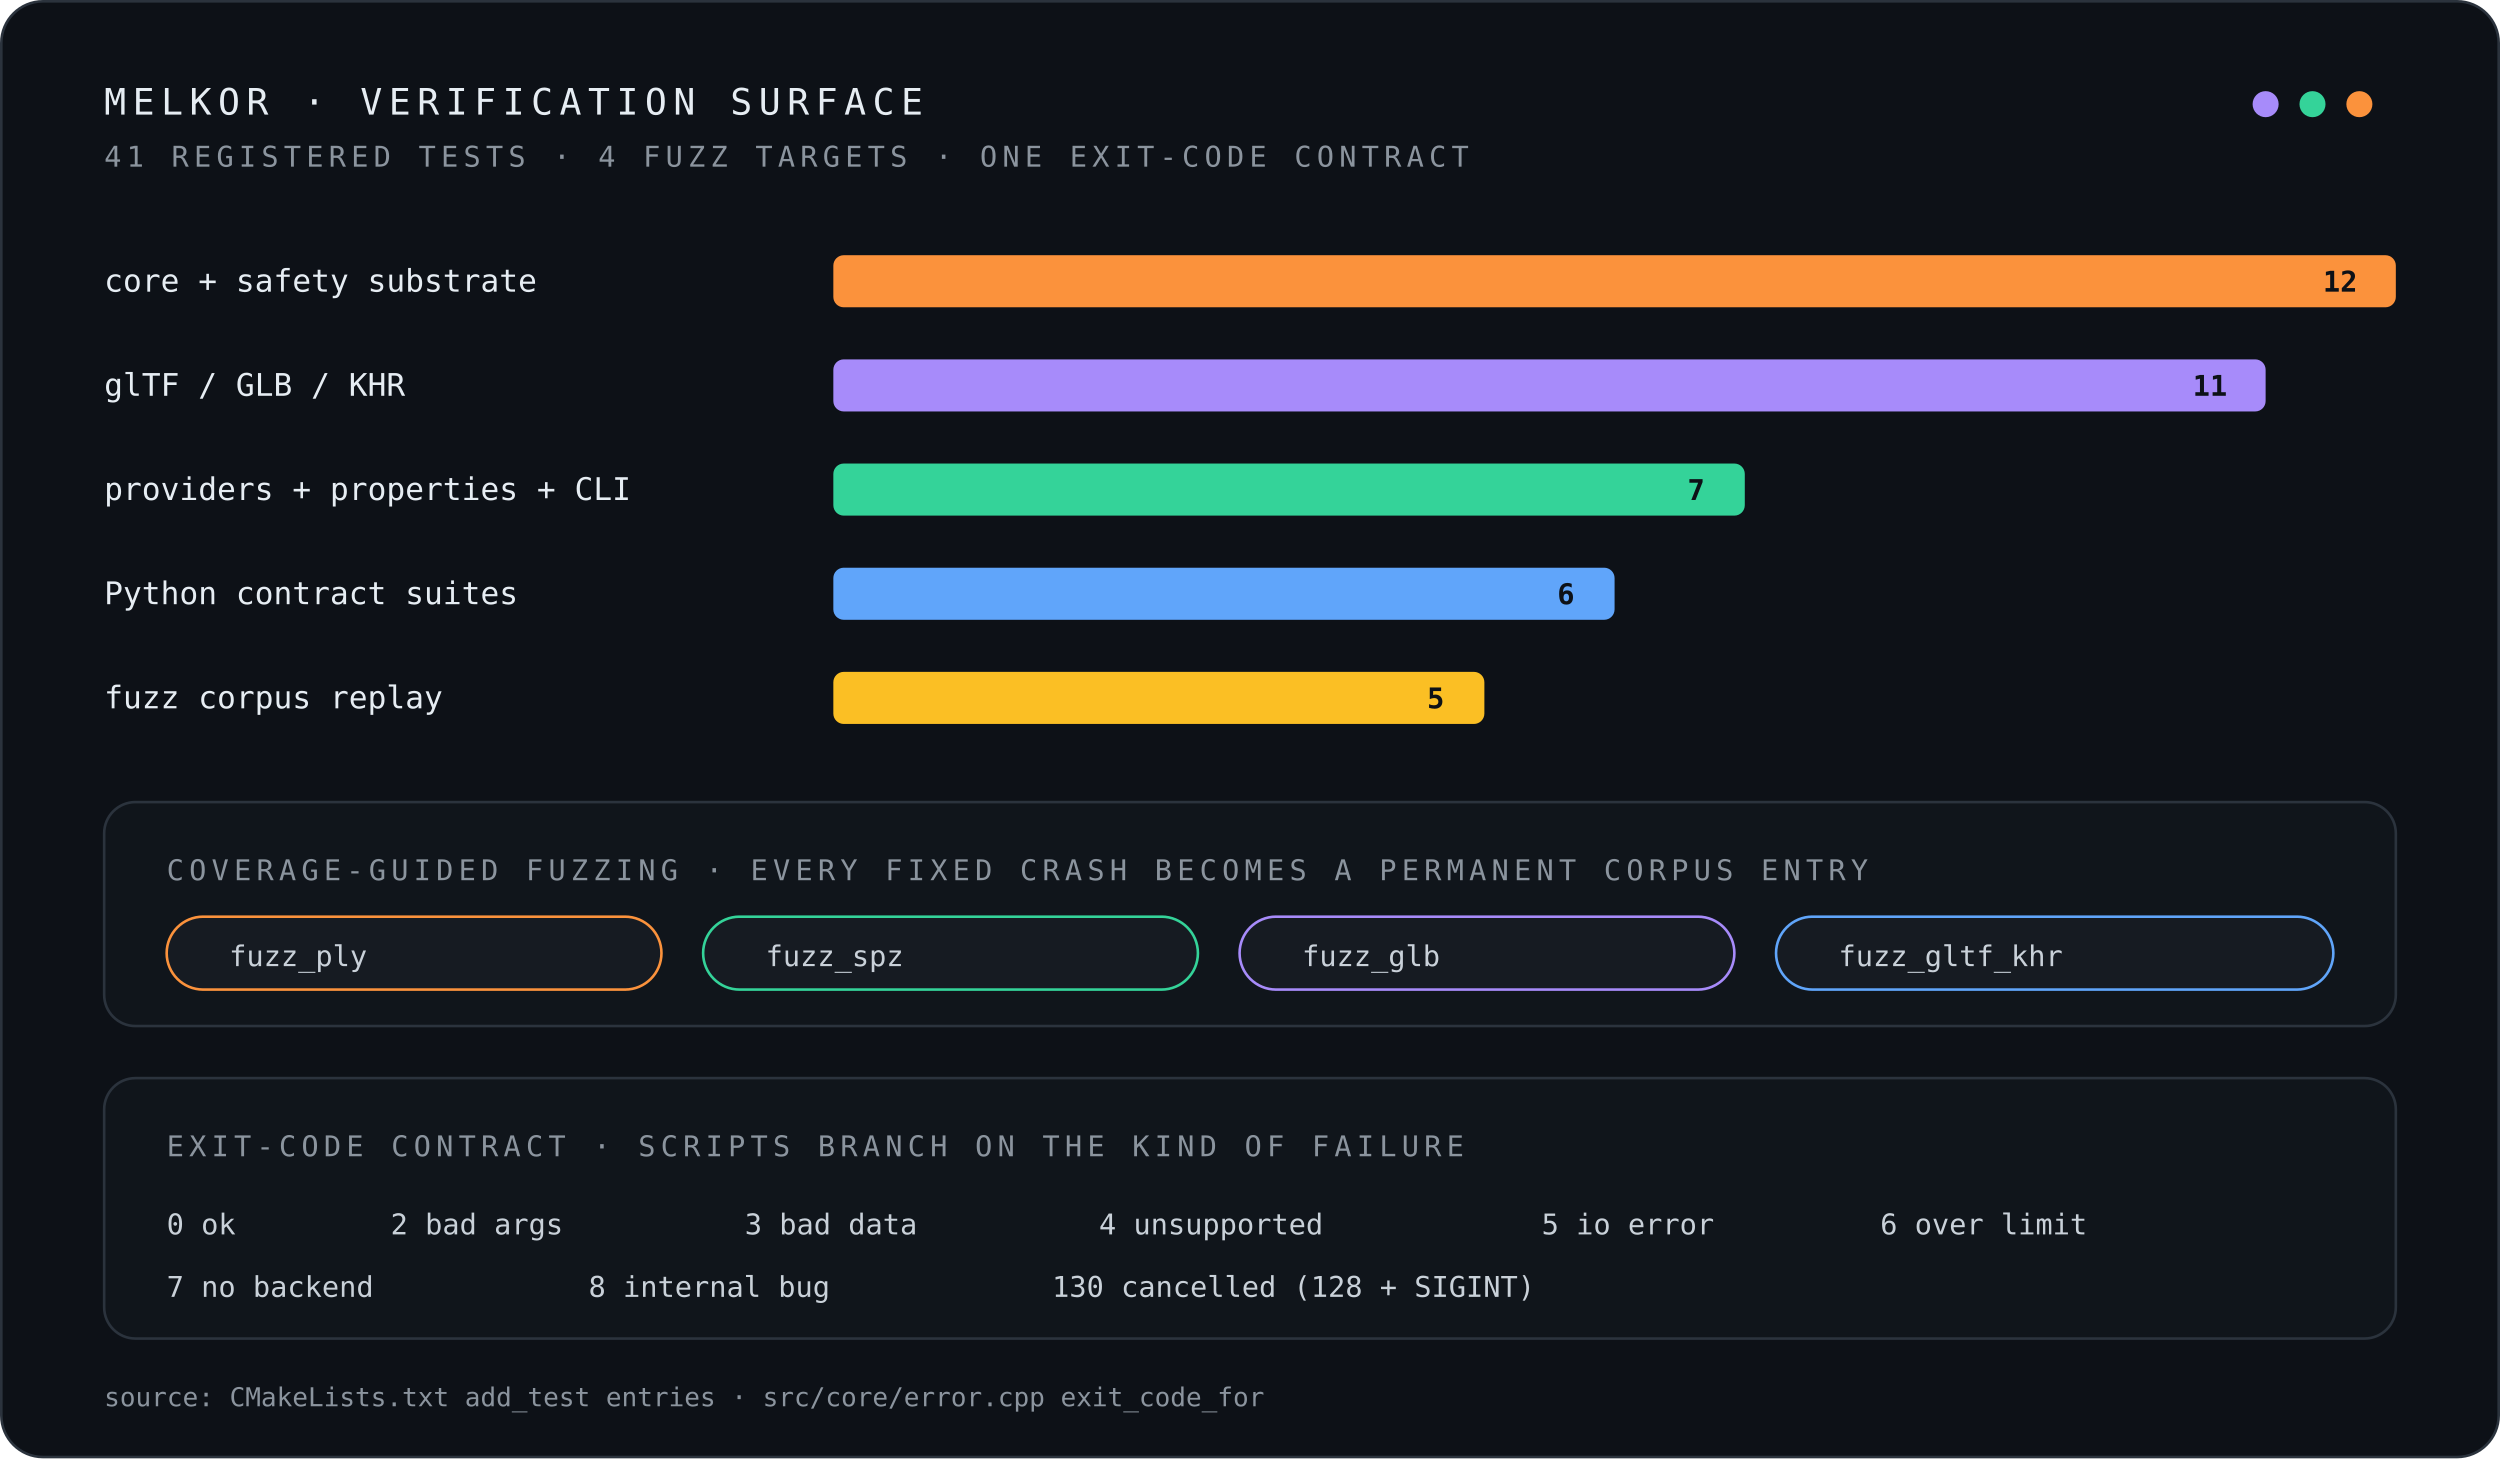
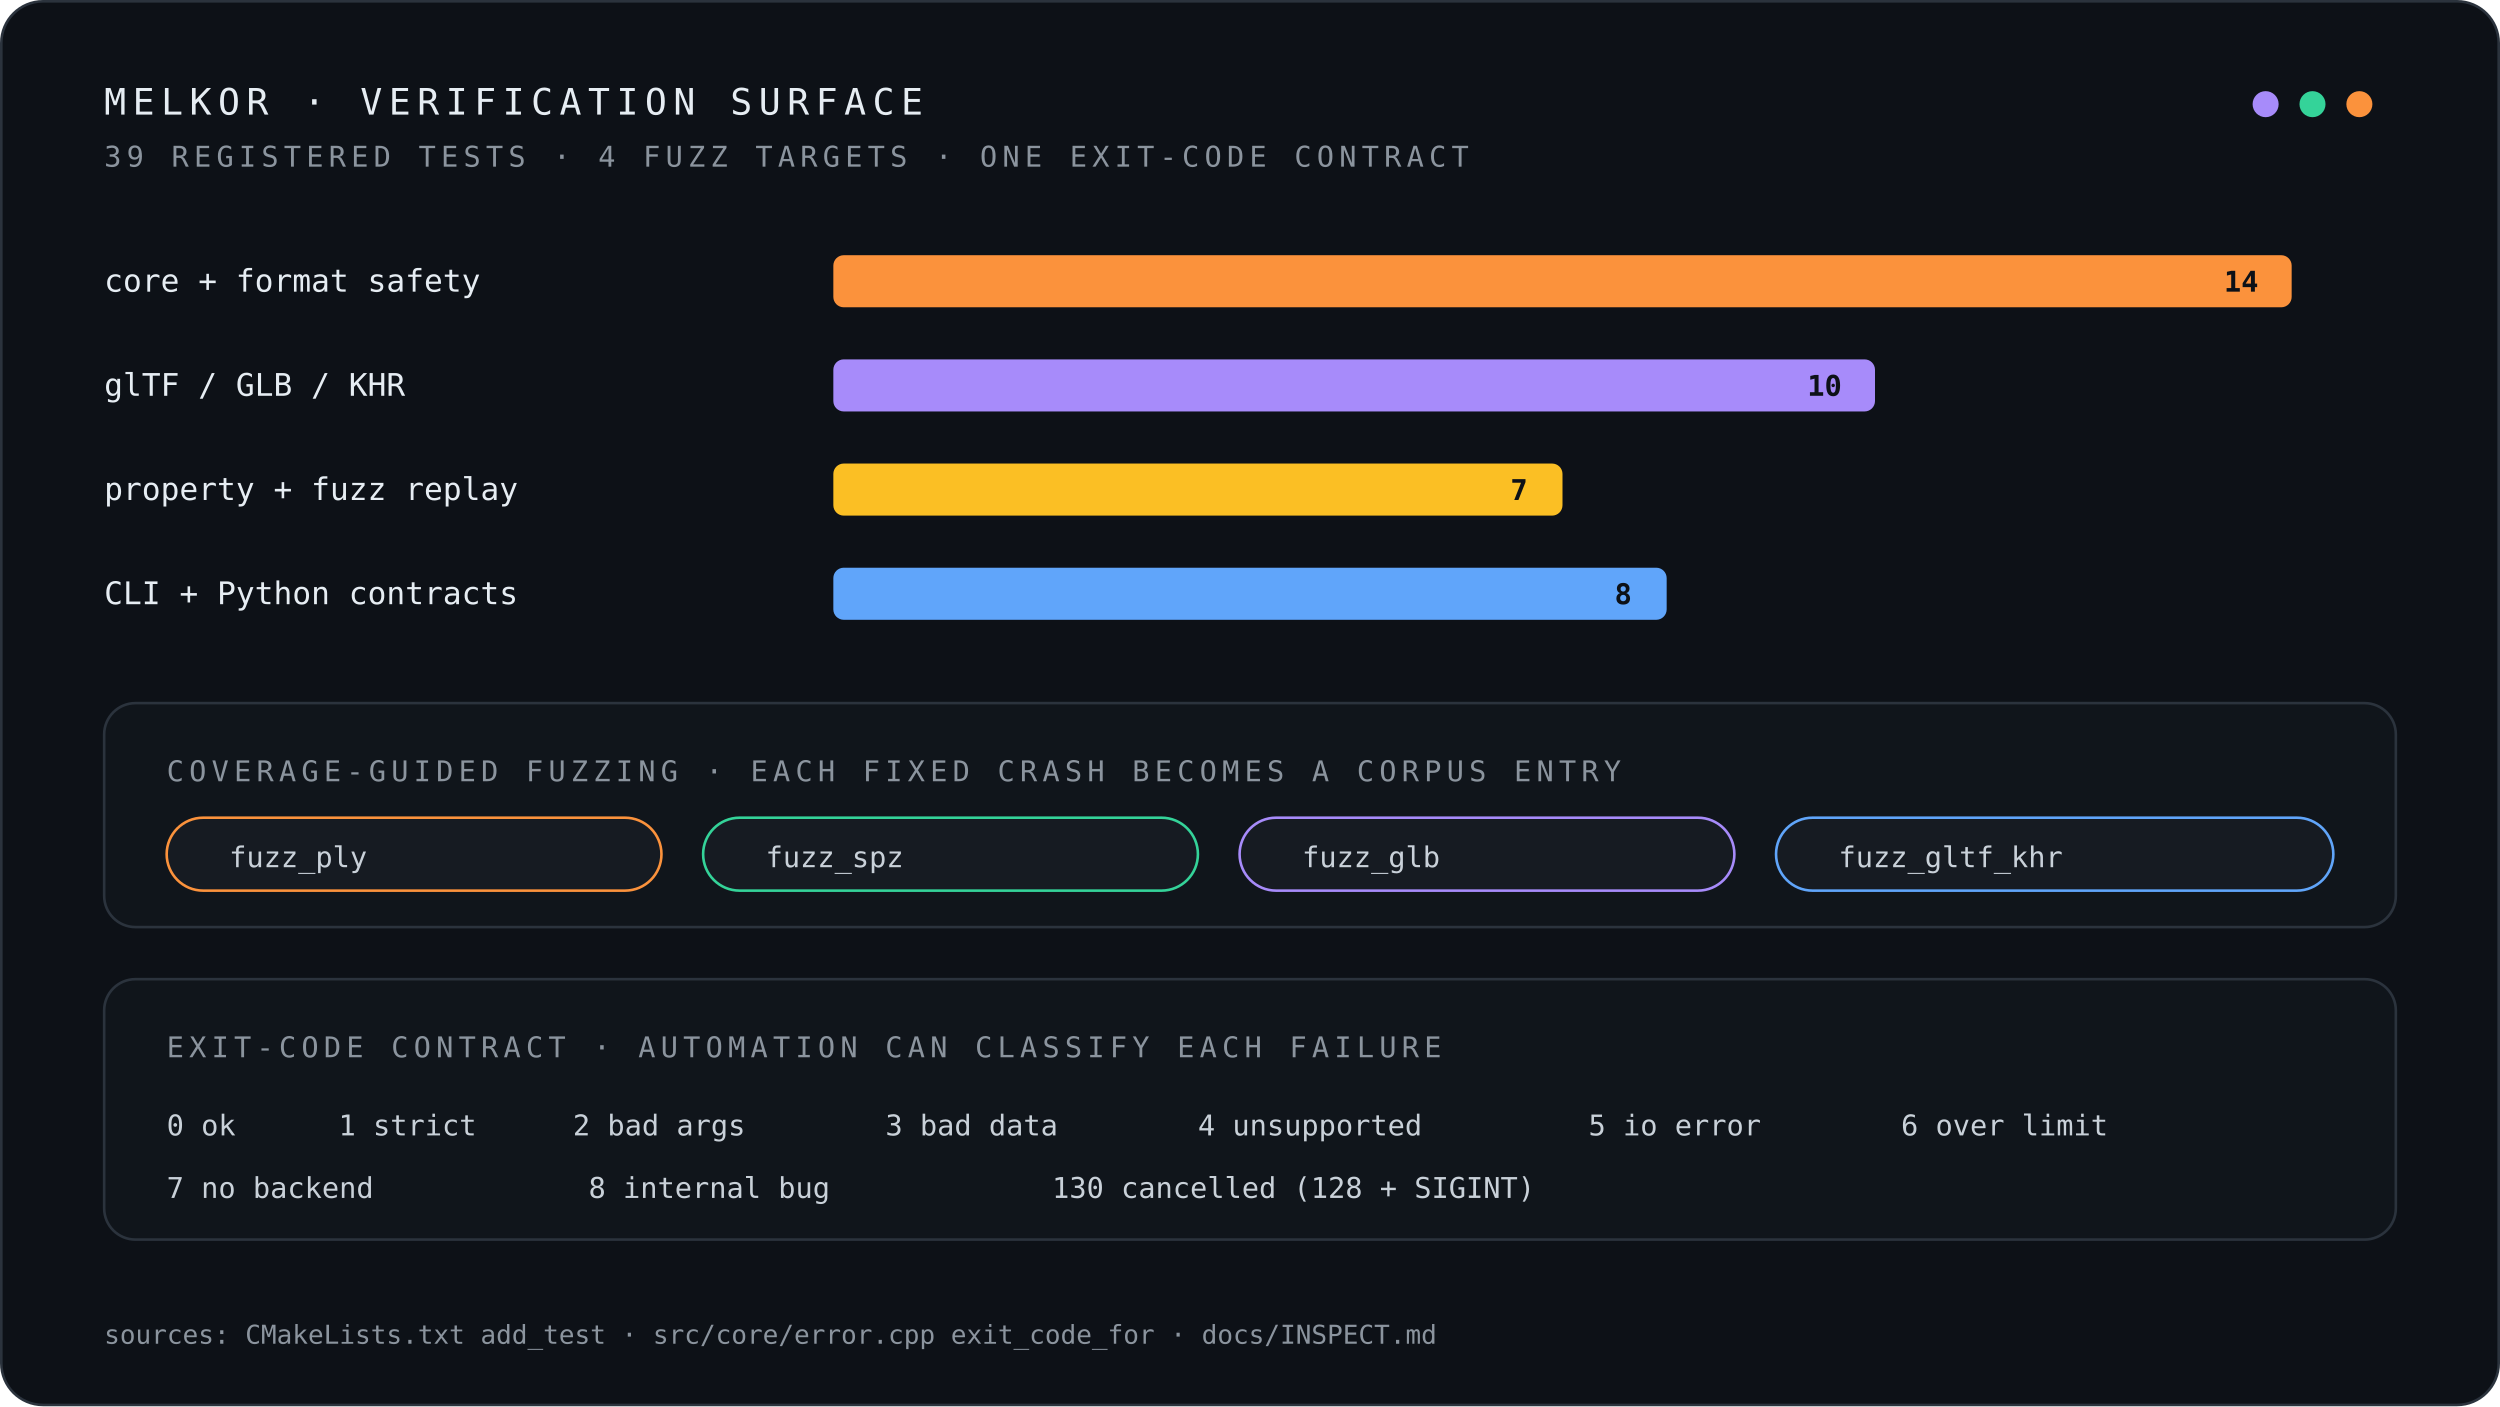
- <svg xmlns="http://www.w3.org/2000/svg" viewBox="0 0 960 560" role="img" aria-labelledby="t d">
+ <svg xmlns="http://www.w3.org/2000/svg" viewBox="0 0 960 540" role="img" aria-labelledby="verification-title verification-description">
  <style>
    text { font-family: ui-monospace, SFMono-Regular, Menlo, monospace; fill: #c9d1d9; }
    .h1 { font-size: 14px; fill: #e6edf3; letter-spacing: 2.5px; }
    .h2 { font-size: 11px; fill: #8b949e; letter-spacing: 2px; }
    .row { font-size: 12px; fill: #e6edf3; }
    .sub { font-size: 10px; fill: #8b949e; }
    .val { font-size: 11px; fill: #0d1117; font-weight: bold; }
    .code { font-size: 11px; }
  </style>
-   <rect x="0.5" y="0.5" width="959" height="559" rx="16" fill="#0d1117" stroke="#2b333d" />
+   <rect x="0.5" y="0.5" width="959" height="539" rx="16" fill="#0d1117" stroke="#2b333d" />
  <text class="h1" x="40" y="44">MELKOR · VERIFICATION SURFACE</text>
-   <text class="h2" x="40" y="64">41 REGISTERED TESTS · 4 FUZZ TARGETS · ONE EXIT-CODE CONTRACT</text>
+   <text class="h2" x="40" y="64">39 REGISTERED TESTS · 4 FUZZ TARGETS · ONE EXIT-CODE CONTRACT</text>
  <circle cx="906" cy="40" r="5" fill="#fb923c" />
  <circle cx="888" cy="40" r="5" fill="#34d399" />
  <circle cx="870" cy="40" r="5" fill="#a78bfa" />
  <g>
-     <text class="row" x="40" y="112">core + safety substrate</text>
-     <rect x="320" y="98" width="600" height="20" rx="4" fill="#fb923c" />
-     <text class="val" x="892" y="112">12</text>
+     <text class="row" x="40" y="112">core + format safety</text>
+     <rect x="320" y="98" width="560" height="20" rx="4" fill="#fb923c" />
+     <text class="val" x="854" y="112">14</text>
    <text class="row" x="40" y="152">glTF / GLB / KHR</text>
-     <rect x="320" y="138" width="550" height="20" rx="4" fill="#a78bfa" />
-     <text class="val" x="842" y="152">11</text>
-     <text class="row" x="40" y="192">providers + properties + CLI</text>
-     <rect x="320" y="178" width="350" height="20" rx="4" fill="#34d399" />
-     <text class="val" x="648" y="192">7</text>
-     <text class="row" x="40" y="232">Python contract suites</text>
-     <rect x="320" y="218" width="300" height="20" rx="4" fill="#60a5fa" />
-     <text class="val" x="598" y="232">6</text>
-     <text class="row" x="40" y="272">fuzz corpus replay</text>
-     <rect x="320" y="258" width="250" height="20" rx="4" fill="#fbbf24" />
-     <text class="val" x="548" y="272">5</text>
+     <rect x="320" y="138" width="400" height="20" rx="4" fill="#a78bfa" />
+     <text class="val" x="694" y="152">10</text>
+     <text class="row" x="40" y="192">property + fuzz replay</text>
+     <rect x="320" y="178" width="280" height="20" rx="4" fill="#fbbf24" />
+     <text class="val" x="580" y="192">7</text>
+     <text class="row" x="40" y="232">CLI + Python contracts</text>
+     <rect x="320" y="218" width="320" height="20" rx="4" fill="#60a5fa" />
+     <text class="val" x="620" y="232">8</text>
  </g>
  <g>
-     <rect x="40" y="308" width="880" height="86" rx="12" fill="#10151b" stroke="#2b333d" />
-     <text class="h2" x="64" y="338">COVERAGE-GUIDED FUZZING · EVERY FIXED CRASH BECOMES A PERMANENT CORPUS ENTRY</text>
-     <rect x="64" y="352" width="190" height="28" rx="14" fill="#161b22" stroke="#fb923c" />
-     <text class="code" x="88" y="371" fill="#fb923c">fuzz_ply</text>
-     <rect x="270" y="352" width="190" height="28" rx="14" fill="#161b22" stroke="#34d399" />
-     <text class="code" x="294" y="371" fill="#34d399">fuzz_spz</text>
-     <rect x="476" y="352" width="190" height="28" rx="14" fill="#161b22" stroke="#a78bfa" />
-     <text class="code" x="500" y="371" fill="#a78bfa">fuzz_glb</text>
-     <rect x="682" y="352" width="214" height="28" rx="14" fill="#161b22" stroke="#60a5fa" />
-     <text class="code" x="706" y="371" fill="#60a5fa">fuzz_gltf_khr</text>
+     <rect x="40" y="270" width="880" height="86" rx="12" fill="#10151b" stroke="#2b333d" />
+     <text class="h2" x="64" y="300">COVERAGE-GUIDED FUZZING · EACH FIXED CRASH BECOMES A CORPUS ENTRY</text>
+     <rect x="64" y="314" width="190" height="28" rx="14" fill="#161b22" stroke="#fb923c" />
+     <text class="code" x="88" y="333" fill="#fb923c">fuzz_ply</text>
+     <rect x="270" y="314" width="190" height="28" rx="14" fill="#161b22" stroke="#34d399" />
+     <text class="code" x="294" y="333" fill="#34d399">fuzz_spz</text>
+     <rect x="476" y="314" width="190" height="28" rx="14" fill="#161b22" stroke="#a78bfa" />
+     <text class="code" x="500" y="333" fill="#a78bfa">fuzz_glb</text>
+     <rect x="682" y="314" width="214" height="28" rx="14" fill="#161b22" stroke="#60a5fa" />
+     <text class="code" x="706" y="333" fill="#60a5fa">fuzz_gltf_khr</text>
  </g>
  <g>
-     <rect x="40" y="414" width="880" height="100" rx="12" fill="#10151b" stroke="#2b333d" />
-     <text class="h2" x="64" y="444">EXIT-CODE CONTRACT · SCRIPTS BRANCH ON THE KIND OF FAILURE</text>
+     <rect x="40" y="376" width="880" height="100" rx="12" fill="#10151b" stroke="#2b333d" />
+     <text class="h2" x="64" y="406">EXIT-CODE CONTRACT · AUTOMATION CAN CLASSIFY EACH FAILURE</text>
    <g class="code">
-       <text x="64" y="474" fill="#34d399">0 ok</text>
-       <text x="150" y="474" fill="#fbbf24">2 bad args</text>
-       <text x="286" y="474" fill="#fb7185">3 bad data</text>
-       <text x="422" y="474" fill="#a78bfa">4 unsupported</text>
-       <text x="592" y="474" fill="#60a5fa">5 io error</text>
-       <text x="722" y="474" fill="#fb923c">6 over limit</text>
-       <text x="64" y="498" fill="#2dd4bf">7 no backend</text>
-       <text x="226" y="498" fill="#ef4444">8 internal bug</text>
-       <text x="404" y="498" fill="#8b949e">130 cancelled (128 + SIGINT)</text>
+       <text x="64" y="436" fill="#34d399">0 ok</text>
+       <text x="130" y="436" fill="#fbbf24">1 strict</text>
+       <text x="220" y="436" fill="#fbbf24">2 bad args</text>
+       <text x="340" y="436" fill="#fb7185">3 bad data</text>
+       <text x="460" y="436" fill="#a78bfa">4 unsupported</text>
+       <text x="610" y="436" fill="#60a5fa">5 io error</text>
+       <text x="730" y="436" fill="#fb923c">6 over limit</text>
+       <text x="64" y="460" fill="#2dd4bf">7 no backend</text>
+       <text x="226" y="460" fill="#ef4444">8 internal bug</text>
+       <text x="404" y="460" fill="#8b949e">130 cancelled (128 + SIGINT)</text>
    </g>
  </g>
-   <text class="sub" x="40" y="540">source: CMakeLists.txt add_test entries · src/core/error.cpp exit_code_for</text>
+   <text class="sub" x="40" y="516">sources: CMakeLists.txt add_test · src/core/error.cpp exit_code_for · docs/INSPECT.md</text>
</svg>
